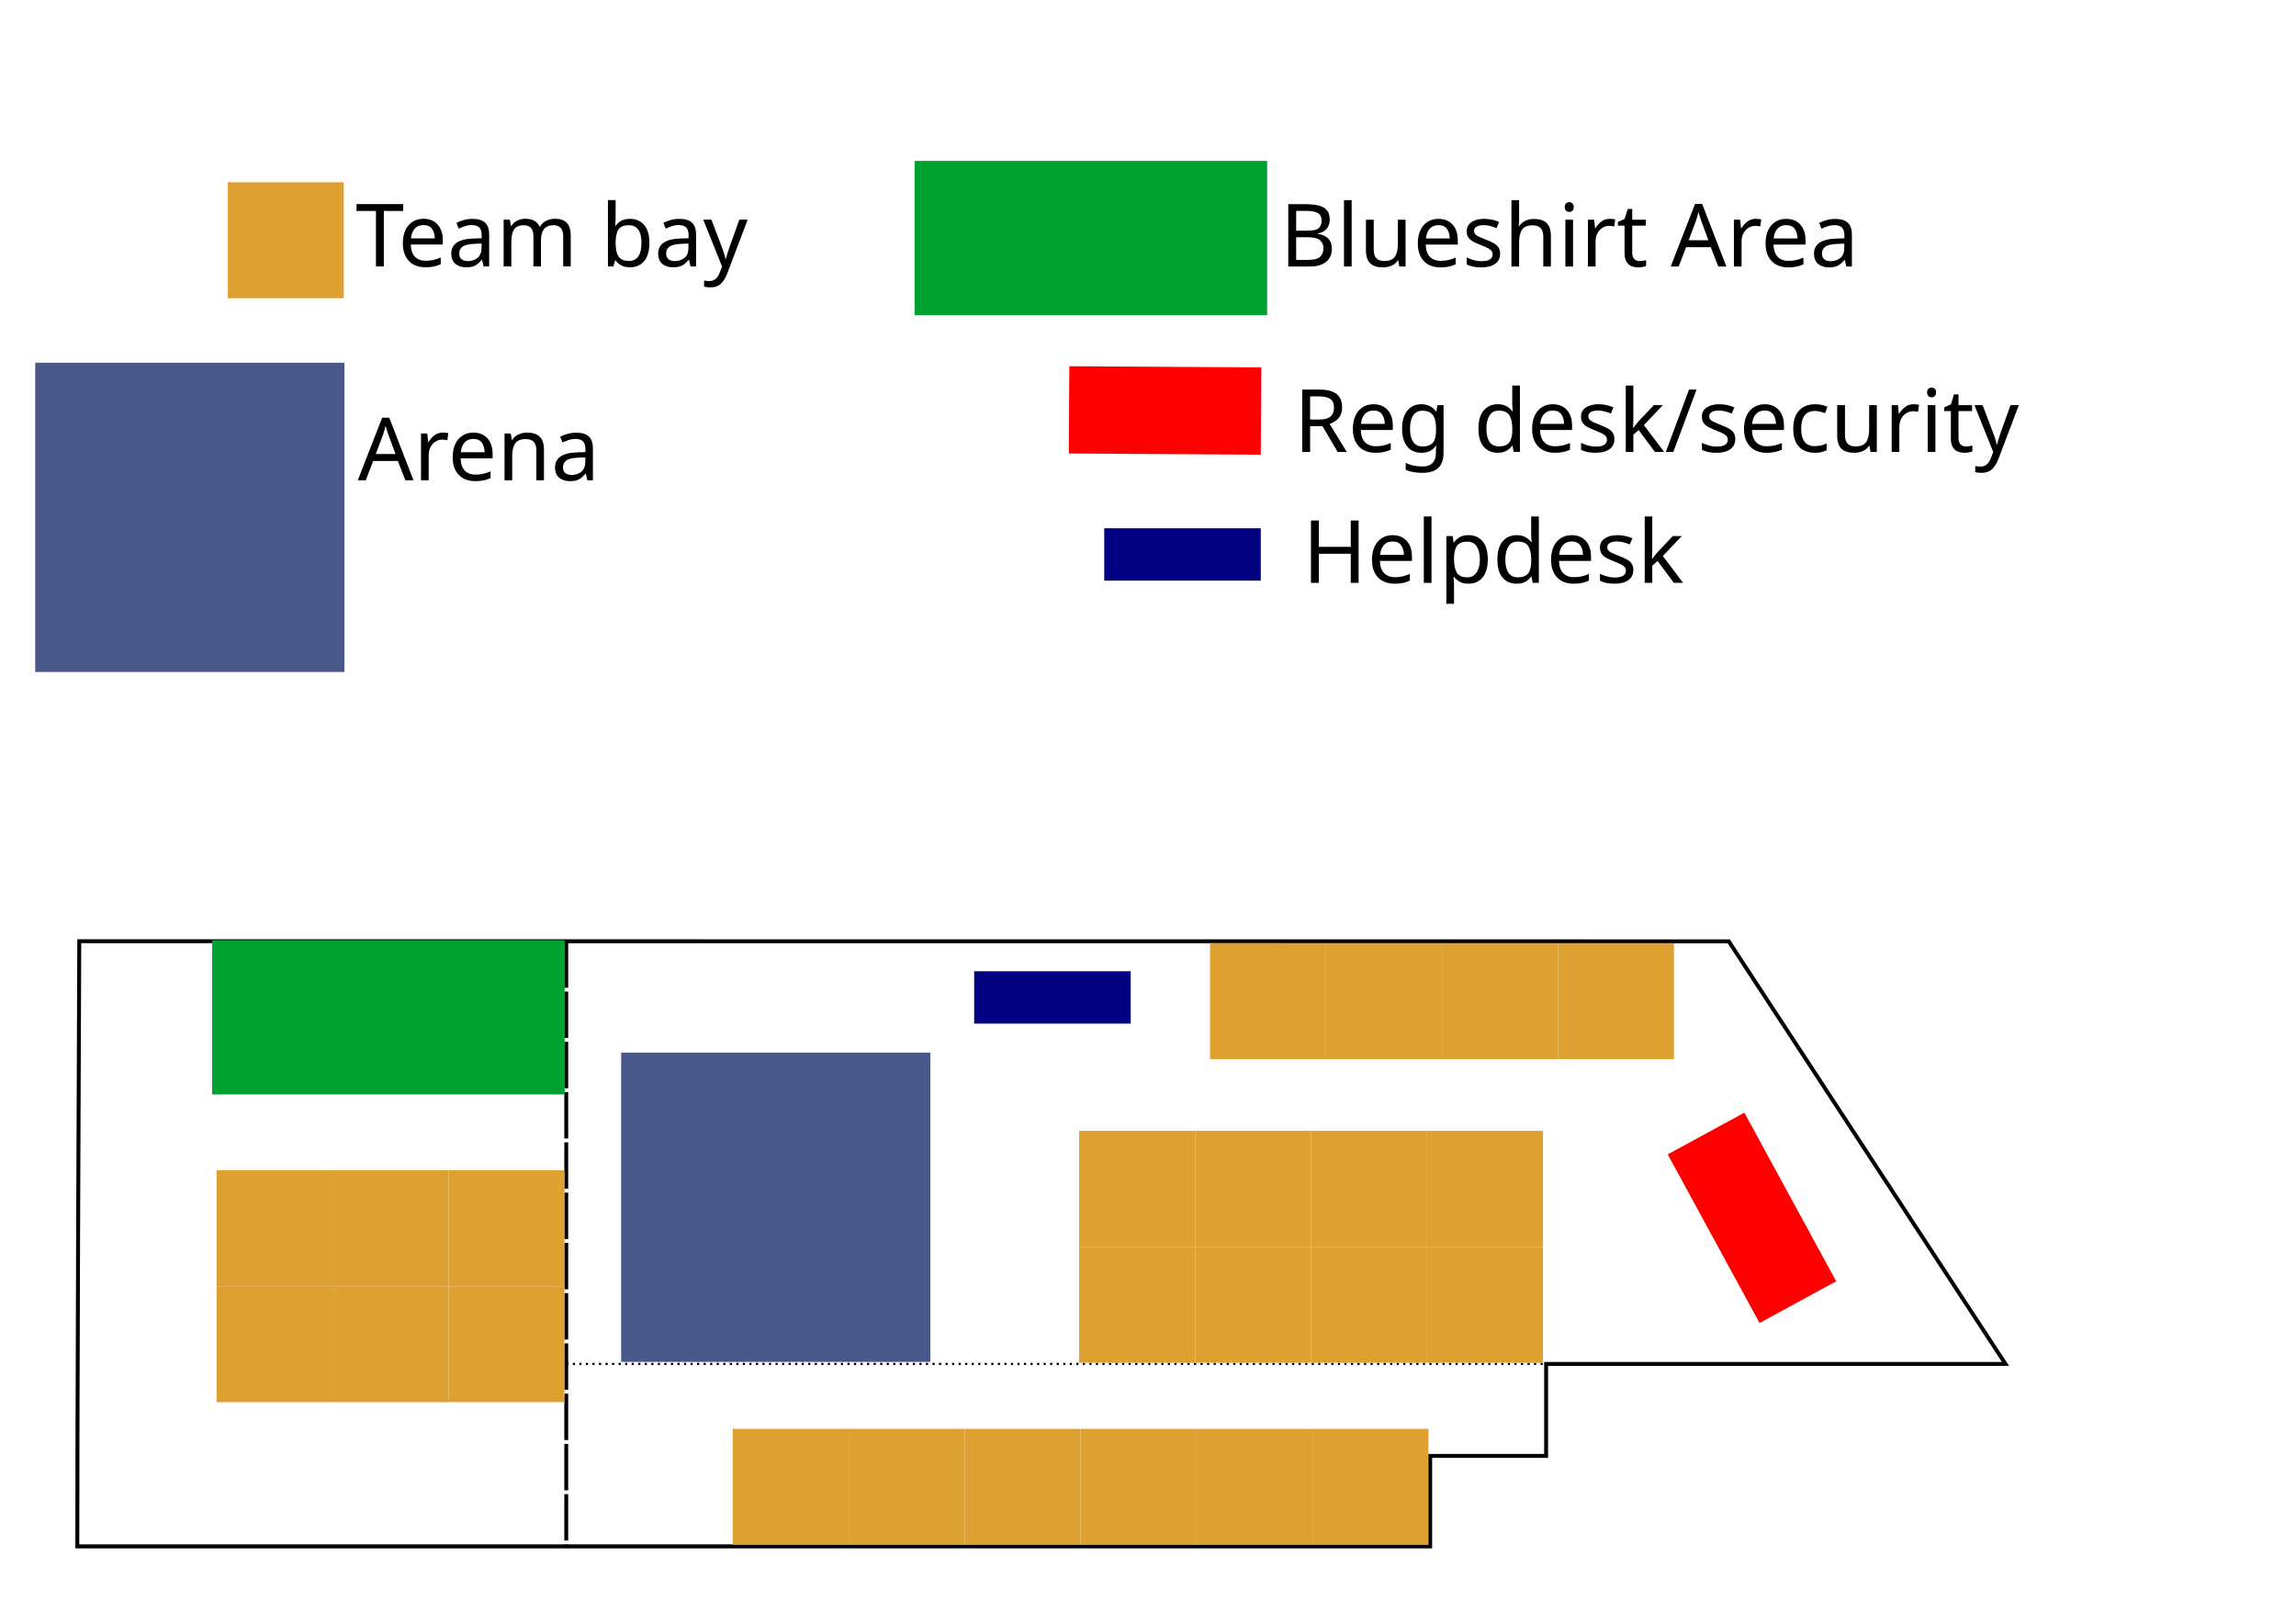
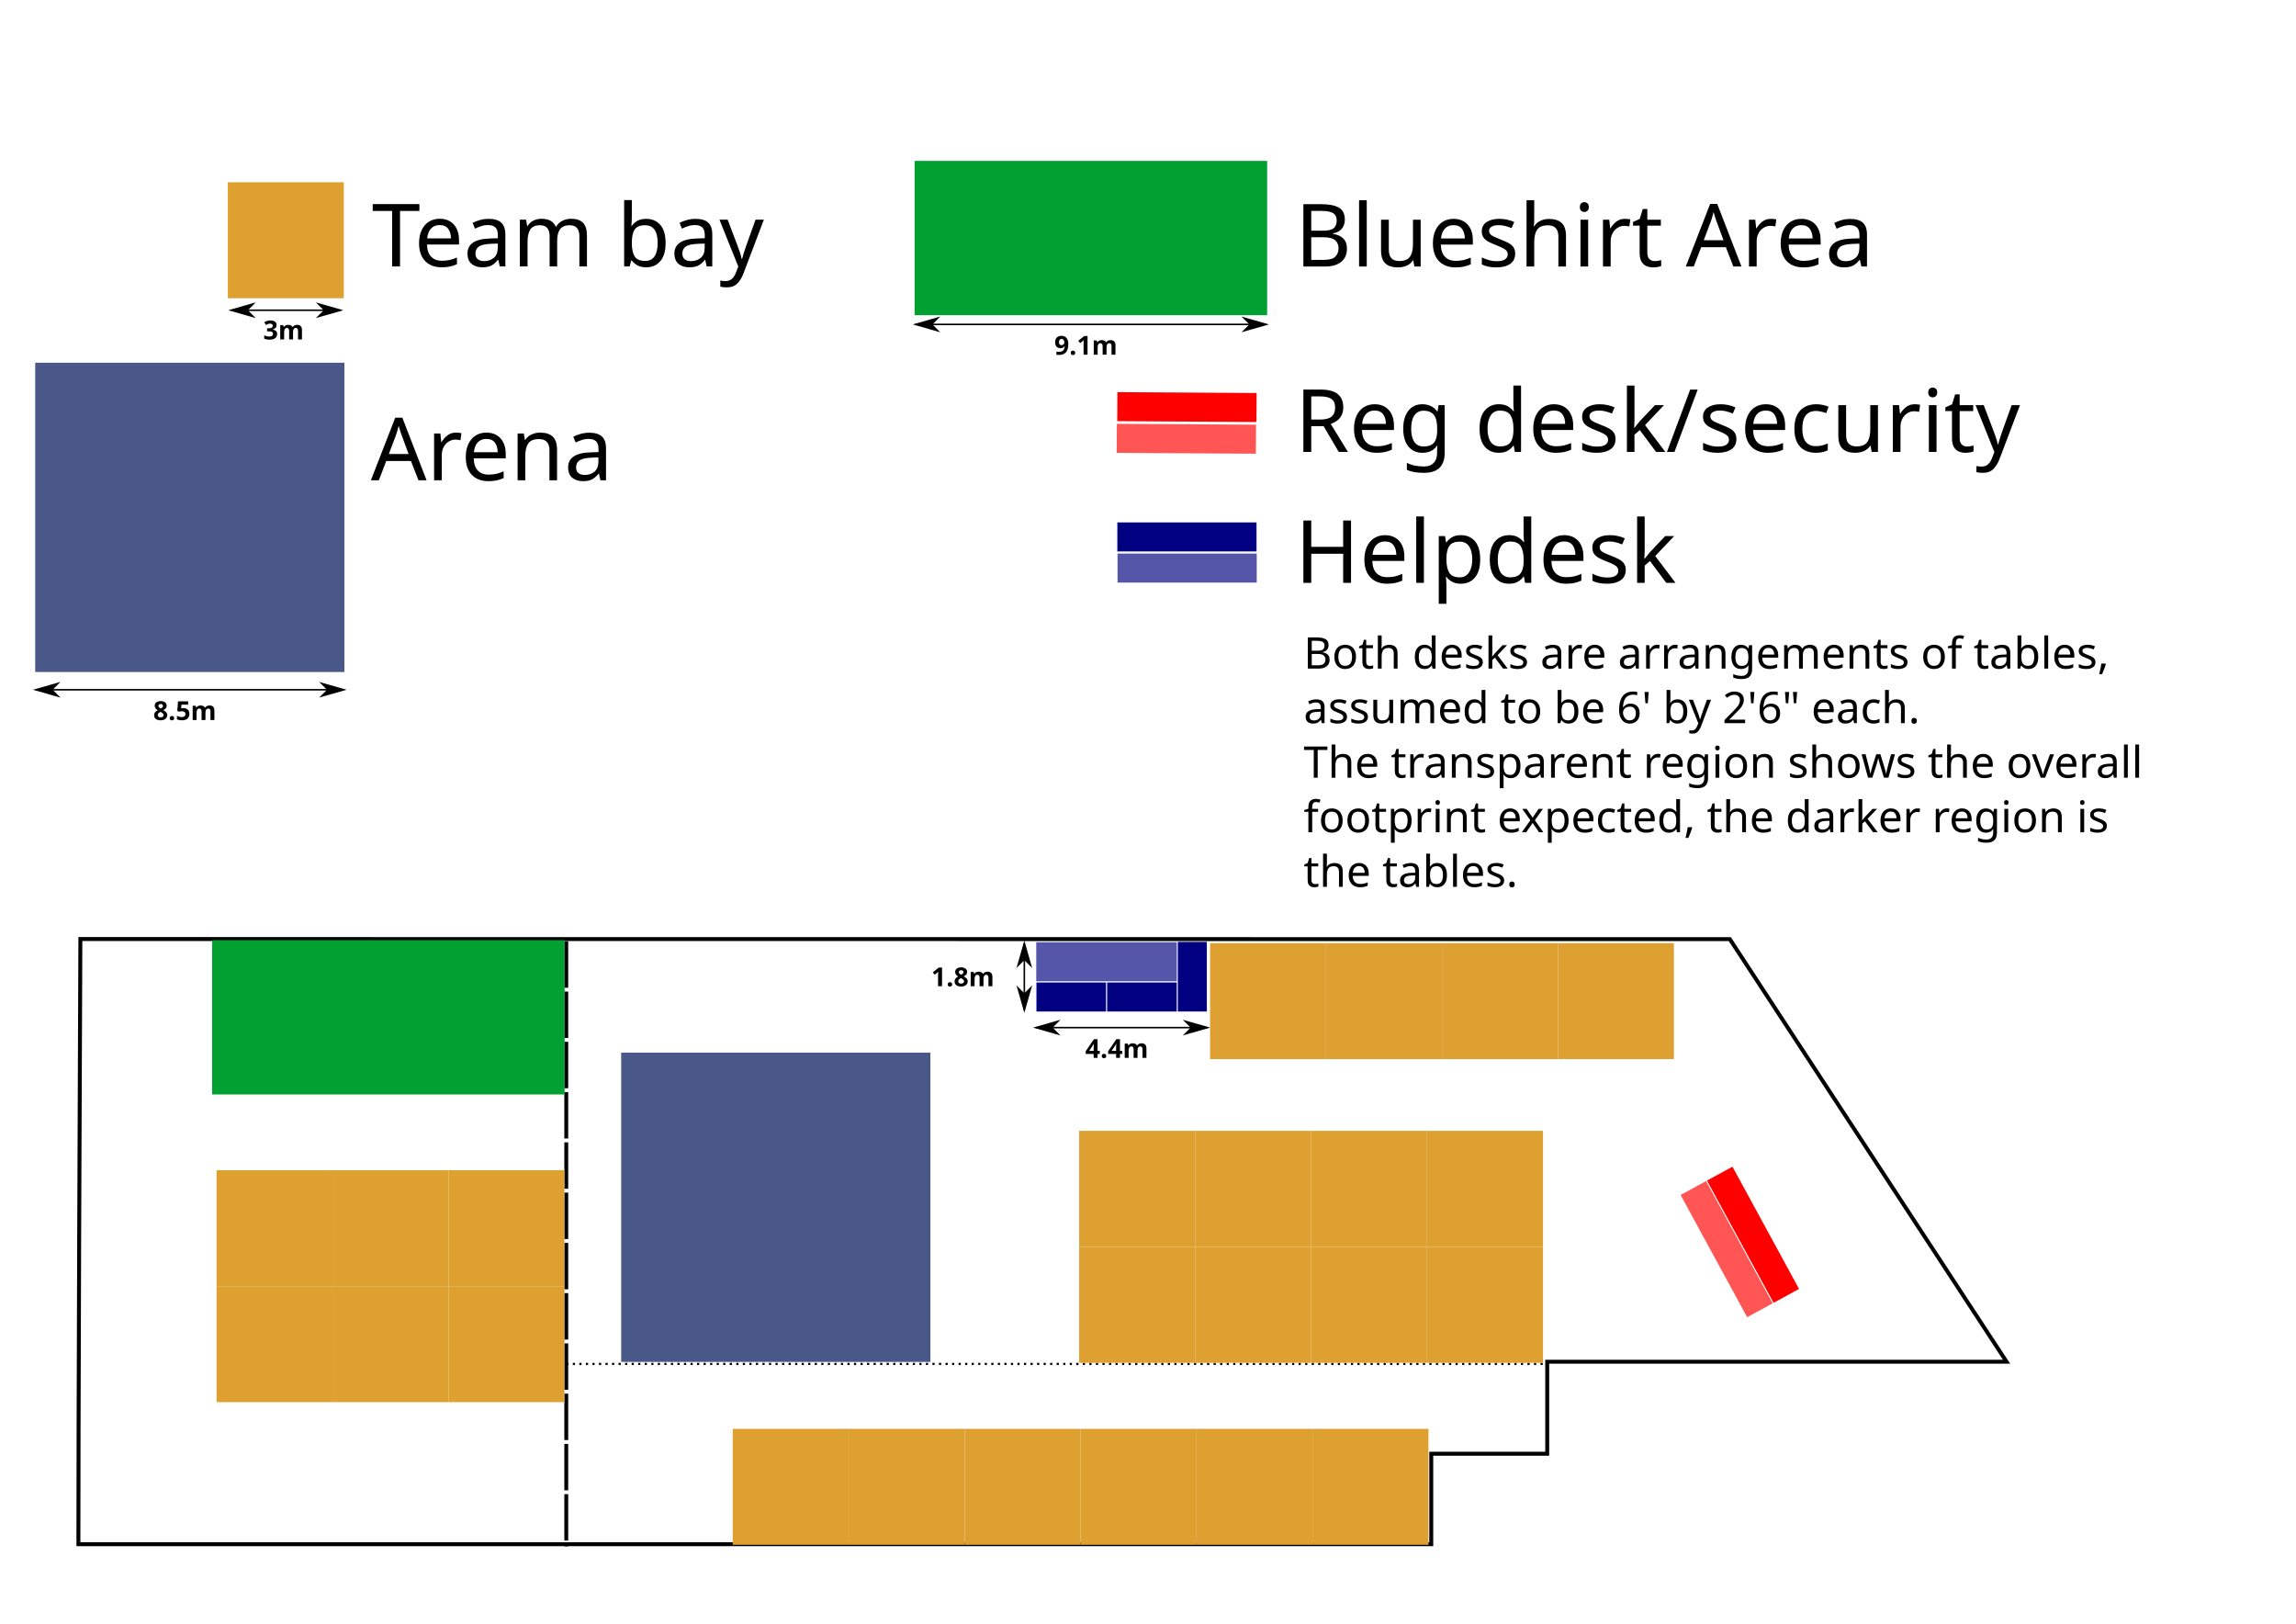
<svg xmlns="http://www.w3.org/2000/svg" width="1052.362" height="744.094" id="svg2" version="1.1">
-   <defs id="defs4" />
-   <g id="layer1" transform="translate(0,-308.2677)">
-     <path style="fill:none;stroke:#000000;stroke-width:1.806;stroke-linecap:butt;stroke-linejoin:miter;stroke-miterlimit:4;stroke-opacity:1;stroke-dasharray:none" d="m 36.336,739.595 756.021,0.053 126.84,193.659 -210.535,0 0,42.165 -53.15,0 0,41.457 -620.079,0 c 0,0 -0.078,-48.41 0.903,-277.334 z" id="path3004" />
-     <path style="fill:none;stroke:#000000;stroke-width:0.999;stroke-linecap:butt;stroke-linejoin:miter;stroke-opacity:1;stroke-miterlimit:4;stroke-dasharray:0.999,1.998;stroke-dashoffset:0" d="m 259.547,625.039 449.114,0" id="path3776" transform="translate(0,308.2677)" />
+   <defs id="defs4">
+     <marker orient="auto" refY="0.0" refX="0.0" id="Arrow2Lend" style="overflow:visible;">
+       <path id="path3824" style="font-size:12.0;fill-rule:evenodd;stroke-width:0.625;stroke-linejoin:round;" d="M 8.719,4.034 L -2.207,0.016 L 8.719,-4.002 C 6.973,-1.63 6.983,1.616 8.719,4.034 z " transform="scale(1.1) rotate(180) translate(1,0)" />
+     </marker>
+     <marker orient="auto" refY="0.0" refX="0.0" id="Arrow2Lstart" style="overflow:visible">
+       <path id="path3821" style="font-size:12.0;fill-rule:evenodd;stroke-width:0.625;stroke-linejoin:round" d="M 8.719,4.034 L -2.207,0.016 L 8.719,-4.002 C 6.973,-1.63 6.983,1.616 8.719,4.034 z " transform="scale(1.1) translate(1,0)" />
+     </marker>
+     <marker orient="auto" refY="0.0" refX="0.0" id="Arrow1Lend" style="overflow:visible;">
+       <path id="path3806" d="M 0.0,0.0 L 5.0,-5.0 L -12.5,0.0 L 5.0,5.0 L 0.0,0.0 z " style="fill-rule:evenodd;stroke:#000000;stroke-width:1.0pt;marker-start:none;" transform="scale(0.8) rotate(180) translate(12.5,0)" />
+     </marker>
+     <marker orient="auto" refY="0.0" refX="0.0" id="Arrow1Lstart" style="overflow:visible">
+       <path id="path3803" d="M 0.0,0.0 L 5.0,-5.0 L -12.5,0.0 L 5.0,5.0 L 0.0,0.0 z " style="fill-rule:evenodd;stroke:#000000;stroke-width:1.0pt;marker-start:none" transform="scale(0.8) translate(12.5,0)" />
+     </marker>
+     <marker orient="auto" refY="0" refX="0" id="Arrow1Lstart-2" style="overflow:visible">
+       <path id="path3803-0" d="M 0,0 5,-5 -12.5,0 5,5 0,0 z" style="fill-rule:evenodd;stroke:#000000;stroke-width:1pt;marker-start:none" transform="matrix(0.8,0,0,0.8,10,0)" />
+     </marker>
+     <marker orient="auto" refY="0" refX="0" id="Arrow1Lend-4" style="overflow:visible">
+       <path id="path3806-5" d="M 0,0 5,-5 -12.5,0 5,5 0,0 z" style="fill-rule:evenodd;stroke:#000000;stroke-width:1pt;marker-start:none" transform="matrix(-0.8,0,0,-0.8,-10,0)" />
+     </marker>
+     <marker orient="auto" refY="0" refX="0" id="Arrow1Lstart-3" style="overflow:visible">
+       <path id="path3803-7" d="M 0,0 5,-5 -12.5,0 5,5 0,0 z" style="fill-rule:evenodd;stroke:#000000;stroke-width:1pt;marker-start:none" transform="matrix(0.8,0,0,0.8,10,0)" />
+     </marker>
+     <marker orient="auto" refY="0" refX="0" id="Arrow1Lend-6" style="overflow:visible">
+       <path id="path3806-56" d="M 0,0 5,-5 -12.5,0 5,5 0,0 z" style="fill-rule:evenodd;stroke:#000000;stroke-width:1pt;marker-start:none" transform="matrix(-0.8,0,0,-0.8,-10,0)" />
+     </marker>
+     <marker orient="auto" refY="0" refX="0" id="Arrow1Lstart-23" style="overflow:visible">
+       <path id="path3803-1" d="M 0,0 5,-5 -12.5,0 5,5 0,0 z" style="fill-rule:evenodd;stroke:#000000;stroke-width:1pt;marker-start:none" transform="matrix(0.8,0,0,0.8,10,0)" />
+     </marker>
+     <marker orient="auto" refY="0" refX="0" id="Arrow1Lend-8" style="overflow:visible">
+       <path id="path3806-7" d="M 0,0 5,-5 -12.5,0 5,5 0,0 z" style="fill-rule:evenodd;stroke:#000000;stroke-width:1pt;marker-start:none" transform="matrix(-0.8,0,0,-0.8,-10,0)" />
+     </marker>
+     <marker orient="auto" refY="0" refX="0" id="Arrow1Lstart-27" style="overflow:visible">
+       <path id="path3803-14" d="M 0,0 5,-5 -12.5,0 5,5 0,0 z" style="fill-rule:evenodd;stroke:#000000;stroke-width:1pt;marker-start:none" transform="matrix(0.8,0,0,0.8,10,0)" />
+     </marker>
+     <marker orient="auto" refY="0" refX="0" id="Arrow1Lend-0" style="overflow:visible">
+       <path id="path3806-3" d="M 0,0 5,-5 -12.5,0 5,5 0,0 z" style="fill-rule:evenodd;stroke:#000000;stroke-width:1pt;marker-start:none" transform="matrix(-0.8,0,0,-0.8,-10,0)" />
+     </marker>
+     <marker orient="auto" refY="0" refX="0" id="Arrow2Lend-1" style="overflow:visible">
+       <path id="path3824-7" style="font-size:12px;fill-rule:evenodd;stroke-width:0.625;stroke-linejoin:round" d="M 8.719,4.034 -2.207,0.016 8.719,-4.002 c -1.745,2.372 -1.735,5.617 -6e-7,8.035 z" transform="matrix(-1.1,0,0,-1.1,-1.1,0)" />
+     </marker>
+     <marker orient="auto" refY="0" refX="0" id="Arrow2Lstart-8" style="overflow:visible">
+       <path id="path3821-3" style="font-size:12px;fill-rule:evenodd;stroke-width:0.625;stroke-linejoin:round" d="M 8.719,4.034 -2.207,0.016 8.719,-4.002 c -1.745,2.372 -1.735,5.617 -6e-7,8.035 z" transform="matrix(1.1,0,0,1.1,1.1,0)" />
+     </marker>
+     <marker orient="auto" refY="0" refX="0" id="Arrow1Lstart-1" style="overflow:visible">
+       <path id="path3803-2" d="M 0,0 5,-5 -12.5,0 5,5 0,0 z" style="fill-rule:evenodd;stroke:#000000;stroke-width:1pt;marker-start:none" transform="matrix(0.8,0,0,0.8,10,0)" />
+     </marker>
+     <marker orient="auto" refY="0" refX="0" id="Arrow1Lend-7" style="overflow:visible">
+       <path id="path3806-70" d="M 0,0 5,-5 -12.5,0 5,5 0,0 z" style="fill-rule:evenodd;stroke:#000000;stroke-width:1pt;marker-start:none" transform="matrix(-0.8,0,0,-0.8,-10,0)" />
+     </marker>
+     <marker orient="auto" refY="0" refX="0" id="Arrow1Lstart-0" style="overflow:visible">
+       <path id="path3803-5" d="M 0,0 5,-5 -12.5,0 5,5 0,0 z" style="fill-rule:evenodd;stroke:#000000;stroke-width:1pt;marker-start:none" transform="matrix(0.8,0,0,0.8,10,0)" />
+     </marker>
+     <marker orient="auto" refY="0" refX="0" id="Arrow1Lend-1" style="overflow:visible">
+       <path id="path3806-0" d="M 0,0 5,-5 -12.5,0 5,5 0,0 z" style="fill-rule:evenodd;stroke:#000000;stroke-width:1pt;marker-start:none" transform="matrix(-0.8,0,0,-0.8,-10,0)" />
+     </marker>
+     <marker orient="auto" refY="0" refX="0" id="Arrow1Lstart-7" style="overflow:visible">
+       <path id="path3803-07" d="M 0,0 5,-5 -12.5,0 5,5 0,0 z" style="fill-rule:evenodd;stroke:#000000;stroke-width:1pt;marker-start:none" transform="matrix(0.8,0,0,0.8,10,0)" />
+     </marker>
+     <marker orient="auto" refY="0" refX="0" id="Arrow1Lend-19" style="overflow:visible">
+       <path id="path3806-59" d="M 0,0 5,-5 -12.5,0 5,5 0,0 z" style="fill-rule:evenodd;stroke:#000000;stroke-width:1pt;marker-start:none" transform="matrix(-0.8,0,0,-0.8,-10,0)" />
+     </marker>
+   </defs>
+   <g id="layer1" transform="translate(0,-308.2677)" style="display:inline">
+     <path style="fill:none;stroke:#000000;stroke-width:1.806;stroke-linecap:butt;stroke-linejoin:miter;stroke-miterlimit:4;stroke-opacity:1;stroke-dasharray:none" d="m 36.836,738.595 756.021,0.053 126.84,193.659 -210.535,0 0,42.165 -53.15,0 0,41.457 -620.079,0 c 0,0 -0.078,-48.41 0.903,-277.334 z" id="path3004" />
+     <path style="fill:none;stroke:#000000;stroke-width:0.999;stroke-linecap:butt;stroke-linejoin:miter;stroke-miterlimit:4;stroke-opacity:1;stroke-dasharray:0.999, 1.998;stroke-dashoffset:0" d="m 259.547,625.039 449.114,0" id="path3776" transform="translate(0,308.2677)" />
    <path style="fill:none;stroke:#000000;stroke-width:1.772;stroke-linecap:butt;stroke-linejoin:miter;stroke-miterlimit:4;stroke-opacity:1;stroke-dasharray:21.26, 1.772;stroke-dashoffset:0" d="m 259.547,431.38 0,277.281" id="path3778" transform="translate(0,308.2677)" />
  </g>
-   <g id="layer2">
+   <g id="layer2" style="display:inline">
    <rect style="fill:#4a5789;fill-opacity:1;stroke-width:1.772;stroke-miterlimit:4;stroke-dasharray:21.26, 1.772;stroke-dashoffset:0" id="rect3780" width="141.732" height="141.732" x="284.708" y="482.389" />
    <rect style="fill:#4a5789;fill-opacity:1;stroke-width:1.772;stroke-miterlimit:4;stroke-dasharray:21.26, 1.772;stroke-dashoffset:0" id="rect3780-0" width="141.732" height="141.732" x="16.134" y="166.228" />
-     <text xml:space="preserve" style="font-size:40px;font-style:normal;font-weight:normal;line-height:125%;letter-spacing:0px;word-spacing:0px;fill:#000000;fill-opacity:1;stroke:none;font-family:Sans" x="164" y="220.094" id="text3047">
-       <tspan id="tspan3049" x="164" y="220.094">Arena</tspan>
+     <text xml:space="preserve" style="font-size:40px;font-style:normal;font-weight:normal;line-height:125%;letter-spacing:0px;word-spacing:0px;fill:#000000;fill-opacity:1;stroke:none;font-family:Sans" x="170" y="220.094" id="text3047">
+       <tspan id="tspan3049" x="170" y="220.094">Arena</tspan>
    </text>
  </g>
-   <g id="layer3">
+   <g id="layer3" style="display:inline">
    <rect style="fill:#dda031;fill-opacity:1;stroke-width:1.772;stroke-miterlimit:4;stroke-dasharray:21.26, 1.772;stroke-dashoffset:0" id="rect3782" width="53.15" height="53.15" x="554.63" y="432.22" />
    <rect style="fill:#dda031;fill-opacity:1;stroke-width:1.772;stroke-miterlimit:4;stroke-dasharray:21.26, 1.772;stroke-dashoffset:0" id="rect3782-6" width="53.15" height="53.15" x="607.78" y="432.22" />
    <rect y="432.22" x="660.929" height="53.15" width="53.15" id="rect3827" style="fill:#dda031;fill-opacity:1;stroke-width:1.772;stroke-miterlimit:4;stroke-dasharray:21.26, 1.772;stroke-dashoffset:0" />
    <rect style="fill:#dda031;fill-opacity:1;stroke-width:1.772;stroke-miterlimit:4;stroke-dasharray:21.26, 1.772;stroke-dashoffset:0" id="rect3829" width="53.15" height="53.15" x="714.079" y="432.22" />
    <rect y="654.796" x="442.134" height="53.15" width="53.15" id="rect3831" style="fill:#dda031;fill-opacity:1;stroke-width:1.772;stroke-miterlimit:4;stroke-dasharray:21.26, 1.772;stroke-dashoffset:0" />
    <rect style="fill:#dda031;fill-opacity:1;stroke-width:1.772;stroke-miterlimit:4;stroke-dasharray:21.26, 1.772;stroke-dashoffset:0" id="rect3833" width="53.15" height="53.15" x="388.984" y="654.796" />
    <rect y="518.228" x="494.63" height="53.15" width="53.15" id="rect3835" style="fill:#dda031;fill-opacity:1;stroke-width:1.772;stroke-miterlimit:4;stroke-dasharray:21.26, 1.772;stroke-dashoffset:0" />
    <rect y="518.228" x="547.78" height="53.15" width="53.15" id="rect3837" style="fill:#dda031;fill-opacity:1;stroke-width:1.772;stroke-miterlimit:4;stroke-dasharray:21.26, 1.772;stroke-dashoffset:0" />
    <rect style="fill:#dda031;fill-opacity:1;stroke-width:1.772;stroke-miterlimit:4;stroke-dasharray:21.26, 1.772;stroke-dashoffset:0" id="rect3839" width="53.15" height="53.15" x="600.929" y="518.228" />
    <rect y="518.228" x="654.079" height="53.15" width="53.15" id="rect3841" style="fill:#dda031;fill-opacity:1;stroke-width:1.772;stroke-miterlimit:4;stroke-dasharray:21.26, 1.772;stroke-dashoffset:0" />
    <rect style="fill:#dda031;fill-opacity:1;stroke-width:1.772;stroke-miterlimit:4;stroke-dasharray:21.26, 1.772;stroke-dashoffset:0" id="rect3843" width="53.15" height="53.15" x="548.433" y="654.796" />
    <rect y="654.796" x="495.283" height="53.15" width="53.15" id="rect3845" style="fill:#dda031;fill-opacity:1;stroke-width:1.772;stroke-miterlimit:4;stroke-dasharray:21.26, 1.772;stroke-dashoffset:0" />
    <rect style="fill:#dda031;fill-opacity:1;stroke-width:1.772;stroke-miterlimit:4;stroke-dasharray:21.26, 1.772;stroke-dashoffset:0" id="rect3847" width="53.15" height="53.15" x="494.63" y="571.377" />
    <rect style="fill:#dda031;fill-opacity:1;stroke-width:1.772;stroke-miterlimit:4;stroke-dasharray:21.26, 1.772;stroke-dashoffset:0" id="rect3849" width="53.15" height="53.15" x="547.78" y="571.377" />
    <rect y="571.377" x="600.929" height="53.15" width="53.15" id="rect3851" style="fill:#dda031;fill-opacity:1;stroke-width:1.772;stroke-miterlimit:4;stroke-dasharray:21.26, 1.772;stroke-dashoffset:0" />
    <rect style="fill:#dda031;fill-opacity:1;stroke-width:1.772;stroke-miterlimit:4;stroke-dasharray:21.26, 1.772;stroke-dashoffset:0" id="rect3853" width="53.15" height="53.15" x="654.079" y="571.377" />
    <rect y="654.796" x="601.583" height="53.15" width="53.15" id="rect3855" style="fill:#dda031;fill-opacity:1;stroke-width:1.772;stroke-miterlimit:4;stroke-dasharray:21.26, 1.772;stroke-dashoffset:0" />
    <rect style="fill:#dda031;fill-opacity:1;stroke-width:1.772;stroke-miterlimit:4;stroke-dasharray:21.26, 1.772;stroke-dashoffset:0" id="rect3857" width="53.15" height="53.15" x="335.835" y="654.796" />
    <rect y="589.415" x="99.262" height="53.15" width="53.15" id="rect3859" style="fill:#dda031;fill-opacity:1;stroke-width:1.772;stroke-miterlimit:4;stroke-dasharray:21.26, 1.772;stroke-dashoffset:0" />
    <rect y="589.416" x="205.561" height="53.15" width="53.15" id="rect3871" style="fill:#dda031;fill-opacity:1;stroke-width:1.772;stroke-miterlimit:4;stroke-dasharray:21.26, 1.772;stroke-dashoffset:0" />
    <rect style="fill:#dda031;fill-opacity:1;stroke-width:1.772;stroke-miterlimit:4;stroke-dasharray:21.26, 1.772;stroke-dashoffset:0" id="rect3873" width="53.15" height="53.15" x="152.412" y="589.416" />
    <rect style="fill:#dda031;fill-opacity:1;stroke-width:1.772;stroke-miterlimit:4;stroke-dasharray:21.26, 1.772;stroke-dashoffset:0" id="rect3875" width="53.15" height="53.15" x="205.561" y="536.267" />
    <rect y="536.265" x="152.412" height="53.15" width="53.15" id="rect3877" style="fill:#dda031;fill-opacity:1;stroke-width:1.772;stroke-miterlimit:4;stroke-dasharray:21.26, 1.772;stroke-dashoffset:0" />
    <rect style="fill:#dda031;fill-opacity:1;stroke-width:1.772;stroke-miterlimit:4;stroke-dasharray:21.26, 1.772;stroke-dashoffset:0" id="rect3879" width="53.15" height="53.15" x="99.262" y="536.265" />
    <rect style="fill:#00a031;fill-opacity:1;stroke-width:1.772;stroke-miterlimit:4;stroke-dasharray:21.26, 1.772;stroke-dashoffset:0" id="rect3881" width="161.57" height="70.711" x="97.231" y="430.846" />
    <rect style="fill:#dda031;fill-opacity:1;stroke-width:1.772;stroke-miterlimit:4;stroke-dasharray:21.26, 1.772;stroke-dashoffset:0" id="rect3782-2" width="53.15" height="53.15" x="104.425" y="83.52" />
-     <text xml:space="preserve" style="font-size:40px;font-style:normal;font-weight:normal;line-height:125%;letter-spacing:0px;word-spacing:0px;fill:#000000;fill-opacity:1;stroke:none;font-family:Sans" x="163" y="122.094" id="text3038">
-       <tspan id="tspan3040" x="163" y="122.094">Team bay</tspan>
+     <text xml:space="preserve" style="font-size:40px;font-style:normal;font-weight:normal;line-height:125%;letter-spacing:0px;word-spacing:0px;fill:#000000;fill-opacity:1;stroke:none;font-family:Sans" x="170.43" y="122.094" id="text3038">
+       <tspan id="tspan3040" x="170.43" y="122.094">Team bay</tspan>
    </text>
    <rect style="fill:#00a031;fill-opacity:1;stroke-width:1.772;stroke-miterlimit:4;stroke-dasharray:21.26, 1.772;stroke-dashoffset:0" id="rect3881-6" width="161.57" height="70.711" x="419.215" y="73.739" />
-     <text xml:space="preserve" style="font-size:40px;font-style:normal;font-weight:normal;line-height:125%;letter-spacing:0px;word-spacing:0px;fill:#000000;fill-opacity:1;stroke:none;font-family:Sans" x="586.6" y="122.13" id="text3038-1">
-       <tspan x="586.6" y="122.13" id="tspan3111">Blueshirt Area</tspan>
+     <text xml:space="preserve" style="font-size:40px;font-style:normal;font-weight:normal;line-height:125%;letter-spacing:0px;word-spacing:0px;fill:#000000;fill-opacity:1;stroke:none;font-family:Sans" x="593.521" y="122.13" id="text3038-1">
+       <tspan x="593.521" y="122.13" id="tspan3111">Blueshirt Area</tspan>
    </text>
-     <rect style="fill:#ff0000;fill-opacity:1;stroke-width:1.772;stroke-miterlimit:4;stroke-dasharray:21.26, 1.772;stroke-dashoffset:0" id="rect3115" width="40" height="88" x="418.204" y="830.217" transform="matrix(0.8781687,-0.4783511,0.4783511,0.8781687,0,0)" />
-     <rect style="fill:#ff0000;fill-opacity:1;stroke-width:1.772;stroke-miterlimit:4;stroke-dasharray:21.26, 1.772;stroke-dashoffset:0" id="rect3115-5" width="40" height="88" x="-204.849" y="491.132" transform="matrix(0.0060721,-0.9999816,0.9999816,0.0060721,0,0)" />
-     <rect style="fill:#000080;fill-opacity:1;stroke-width:1.772;stroke-miterlimit:4;stroke-dasharray:21.26, 1.772;stroke-dashoffset:0" id="rect3147" width="71.75" height="24" x="446.5" y="445.094" />
-     <rect style="fill:#000080;fill-opacity:1;stroke-width:1.772;stroke-miterlimit:4;stroke-dasharray:21.26, 1.772;stroke-dashoffset:0" id="rect3147-4" width="71.75" height="24" x="506.125" y="242.095" />
-     <text xml:space="preserve" style="font-size:40px;font-style:normal;font-weight:normal;line-height:125%;letter-spacing:0px;word-spacing:0px;fill:#000000;fill-opacity:1;stroke:none;font-family:Sans" x="597" y="267.095" id="text3175">
-       <tspan x="597" y="267.095" id="tspan3179">Helpdesk</tspan>
+     <rect style="fill:#ff0000;fill-opacity:1;stroke-width:1.772;stroke-miterlimit:4;stroke-dasharray:21.26, 1.772;stroke-dashoffset:0" id="rect3115" width="13.3" height="63.8" x="428.271" y="849.365" transform="matrix(0.8781687,-0.4783511,0.4783511,0.8781687,0,0)" />
+     <rect style="fill:#ff0000;fill-opacity:1;stroke-width:1.772;stroke-miterlimit:4;stroke-dasharray:21.26, 1.772;stroke-dashoffset:0" id="rect3115-5" width="13.3" height="63.8" x="-189.894" y="513.248" transform="matrix(0.0060721,-0.9999816,0.9999816,0.0060721,0,0)" />
+     <rect style="fill:#000080;fill-opacity:1;stroke-width:1.772;stroke-miterlimit:4;stroke-dasharray:21.26, 1.772;stroke-dashoffset:0" id="rect3147-4" width="63.8" height="13.3" x="512.125" y="239.409" />
+     <text xml:space="preserve" style="font-size:40px;font-style:normal;font-weight:normal;line-height:125%;letter-spacing:0px;word-spacing:0px;fill:#000000;fill-opacity:1;stroke:none;font-family:Sans" x="593.521" y="267.095" id="text3175">
+       <tspan x="593.521" y="267.095" id="tspan3179">Helpdesk</tspan>
    </text>
-     <text xml:space="preserve" style="font-size:40px;font-style:normal;font-weight:normal;line-height:125%;letter-spacing:0px;word-spacing:0px;fill:#000000;fill-opacity:1;stroke:none;font-family:Sans" x="593" y="207.094" id="text3041">
-       <tspan id="tspan3043" x="593" y="207.094">Reg desk/security</tspan>
+     <text xml:space="preserve" style="font-size:40px;font-style:normal;font-weight:normal;line-height:125%;letter-spacing:0px;word-spacing:0px;fill:#000000;fill-opacity:1;stroke:none;font-family:Sans" x="593.521" y="207.094" id="text3041">
+       <tspan id="tspan3043" x="593.521" y="207.094">Reg desk/security</tspan>
+     </text>
+     <g id="g5159">
+       <rect y="450.245" x="507.45" height="13.3" width="31.9" id="rect3147" style="fill:#000080;fill-opacity:1;stroke-width:1.772;stroke-miterlimit:4;stroke-dasharray:21.26, 1.772;stroke-dashoffset:0" />
+       <rect transform="matrix(0,1,-1,0,0,0)" y="-553.15" x="431.644" height="13.3" width="31.9" id="rect3147-8" style="fill:#000080;fill-opacity:1;stroke-width:1.772;stroke-miterlimit:4;stroke-dasharray:21.26, 1.772;stroke-dashoffset:0" />
+       <rect y="450.245" x="475.05" height="13.3" width="31.9" id="rect3147-6" style="fill:#000080;fill-opacity:1;stroke-width:1.772;stroke-miterlimit:4;stroke-dasharray:21.26, 1.772;stroke-dashoffset:0" />
+       <rect y="431.798" x="474.959" height="17.896" width="64.427" id="rect3147-6-7" style="fill:#000080;fill-opacity:0.667;stroke-width:1.772;stroke-miterlimit:4;stroke-dasharray:21.26, 1.772;stroke-dashoffset:0;display:inline" />
+     </g>
+     <rect style="fill:#ff0000;fill-opacity:0.667;stroke-width:1.772;stroke-miterlimit:4;stroke-dasharray:21.26, 1.772;stroke-dashoffset:0;display:inline" id="rect3115-9" width="13.3" height="63.8" x="414.49" y="849.363" transform="matrix(0.8781687,-0.4783511,0.4783511,0.8781687,0,0)" />
+     <rect style="fill:#000080;fill-opacity:0.667;stroke-width:1.772;stroke-miterlimit:4;stroke-dasharray:21.26, 1.772;stroke-dashoffset:0;display:inline" id="rect3147-4-5" width="63.8" height="13.3" x="512.219" y="253.683" />
+     <rect style="fill:#ff0000;fill-opacity:0.667;stroke-width:1.772;stroke-miterlimit:4;stroke-dasharray:21.26, 1.772;stroke-dashoffset:0;display:inline" id="rect3115-5-7" width="13.3" height="63.8" x="-204.418" y="513.076" transform="matrix(0.0060721,-0.9999816,0.9999816,0.0060721,0,0)" />
+   </g>
+   <g id="layer4" style="display:inline">
+     <path style="fill:none;stroke:#000000;stroke-width:0.709;stroke-linecap:butt;stroke-linejoin:miter;stroke-miterlimit:4;stroke-opacity:1;stroke-dasharray:none;marker-start:url(#Arrow1Lstart);marker-end:url(#Arrow1Lend);display:inline" d="m 16.5,316.094 141,0" id="path3030" />
+     <text xml:space="preserve" style="font-size:12px;font-style:normal;font-variant:normal;font-weight:800;font-stretch:normal;line-height:125%;letter-spacing:0px;word-spacing:0px;fill:#000000;fill-opacity:1;stroke:none;display:inline;font-family:Sans;-inkscape-font-specification:Sans" x="70.228" y="329.962" id="text4430">
+       <tspan id="tspan4432" x="70.228" y="329.962">8.5m</tspan>
+     </text>
+     <path style="fill:none;stroke:#000000;stroke-width:0.709;stroke-linecap:butt;stroke-linejoin:miter;stroke-miterlimit:4;stroke-opacity:1;stroke-dasharray:none;marker-start:url(#Arrow1Lstart);marker-end:url(#Arrow1Lend);display:inline" d="m 106,142.17 50,0" id="path3030-3" />
+     <text xml:space="preserve" style="font-size:12px;font-style:normal;font-variant:normal;font-weight:800;font-stretch:normal;line-height:125%;letter-spacing:0px;word-spacing:0px;fill:#000000;fill-opacity:1;stroke:none;display:inline;font-family:Sans;-inkscape-font-specification:Sans" x="120.649" y="155.538" id="text4430-0">
+       <tspan id="tspan4432-5" x="120.649" y="155.538">3m</tspan>
+     </text>
+     <path style="fill:none;stroke:#000000;stroke-width:0.709;stroke-linecap:butt;stroke-linejoin:miter;stroke-miterlimit:4;stroke-opacity:1;stroke-dasharray:none;marker-start:url(#Arrow1Lstart);marker-end:url(#Arrow1Lend);display:inline" d="m 419.75,148.67 160.5,0" id="path3030-7" />
+     <text xml:space="preserve" style="font-size:12px;font-style:normal;font-variant:normal;font-weight:800;font-stretch:normal;line-height:125%;letter-spacing:0px;word-spacing:0px;fill:#000000;fill-opacity:1;stroke:none;display:inline;font-family:Sans;-inkscape-font-specification:Sans" x="483.228" y="162.538" id="text4430-5">
+       <tspan id="tspan4432-0" x="483.228" y="162.538">9.1m</tspan>
+     </text>
+     <path style="fill:none;stroke:#000000;stroke-width:0.709;stroke-linecap:butt;stroke-linejoin:miter;stroke-miterlimit:4;stroke-opacity:1;stroke-dasharray:none;marker-start:url(#Arrow1Lstart);marker-end:url(#Arrow1Lend);display:inline" d="m 474.862,470.919 78.476,0" id="path3030-7-3" />
+     <text xml:space="preserve" style="font-size:12px;font-style:normal;font-variant:normal;font-weight:800;font-stretch:normal;line-height:125%;letter-spacing:0px;word-spacing:0px;fill:#000000;fill-opacity:1;stroke:none;display:inline;font-family:Sans;-inkscape-font-specification:Sans" x="497.424" y="484.787" id="text4430-5-9">
+       <tspan id="tspan4432-0-1" x="497.424" y="484.787">4.4m</tspan>
+     </text>
+     <path style="fill:none;stroke:#000000;stroke-width:0.709;stroke-linecap:butt;stroke-linejoin:miter;stroke-miterlimit:4;stroke-opacity:1;stroke-dasharray:none;marker-start:url(#Arrow1Lstart);marker-end:url(#Arrow1Lend);display:inline" d="m 469.5,432.398 0,30.392" id="path3030-7-3-8" />
+     <text xml:space="preserve" style="font-size:12px;font-style:normal;font-variant:normal;font-weight:800;font-stretch:normal;line-height:125%;letter-spacing:0px;word-spacing:0px;fill:#000000;fill-opacity:1;stroke:none;display:inline;font-family:Sans;-inkscape-font-specification:Sans" x="426.824" y="451.969" id="text4430-5-9-3">
+       <tspan id="tspan4432-0-1-5" x="426.824" y="451.969">1.8m</tspan>
+     </text>
+     <text xml:space="preserve" style="font-size:20px;font-style:normal;font-variant:normal;font-weight:normal;font-stretch:normal;line-height:125%;letter-spacing:0px;word-spacing:0px;fill:#000000;fill-opacity:1;stroke:none;display:inline;font-family:Sans;-inkscape-font-specification:Sans" x="597.505" y="306.395" id="text5062">
+       <tspan id="tspan5064" x="597.505" y="306.395">Both desks are arrangements of tables,</tspan>
+       <tspan x="597.505" y="331.395" id="tspan5066">assumed to be 6' by 2'6" each.</tspan>
+       <tspan x="597.505" y="356.395" id="tspan4062">The transparent region shows the overall</tspan>
+       <tspan x="597.505" y="381.395" id="tspan4064">footprint expected, the darker region is</tspan>
+       <tspan x="597.505" y="406.395" id="tspan4066">the tables.</tspan>
    </text>
  </g>
</svg>
